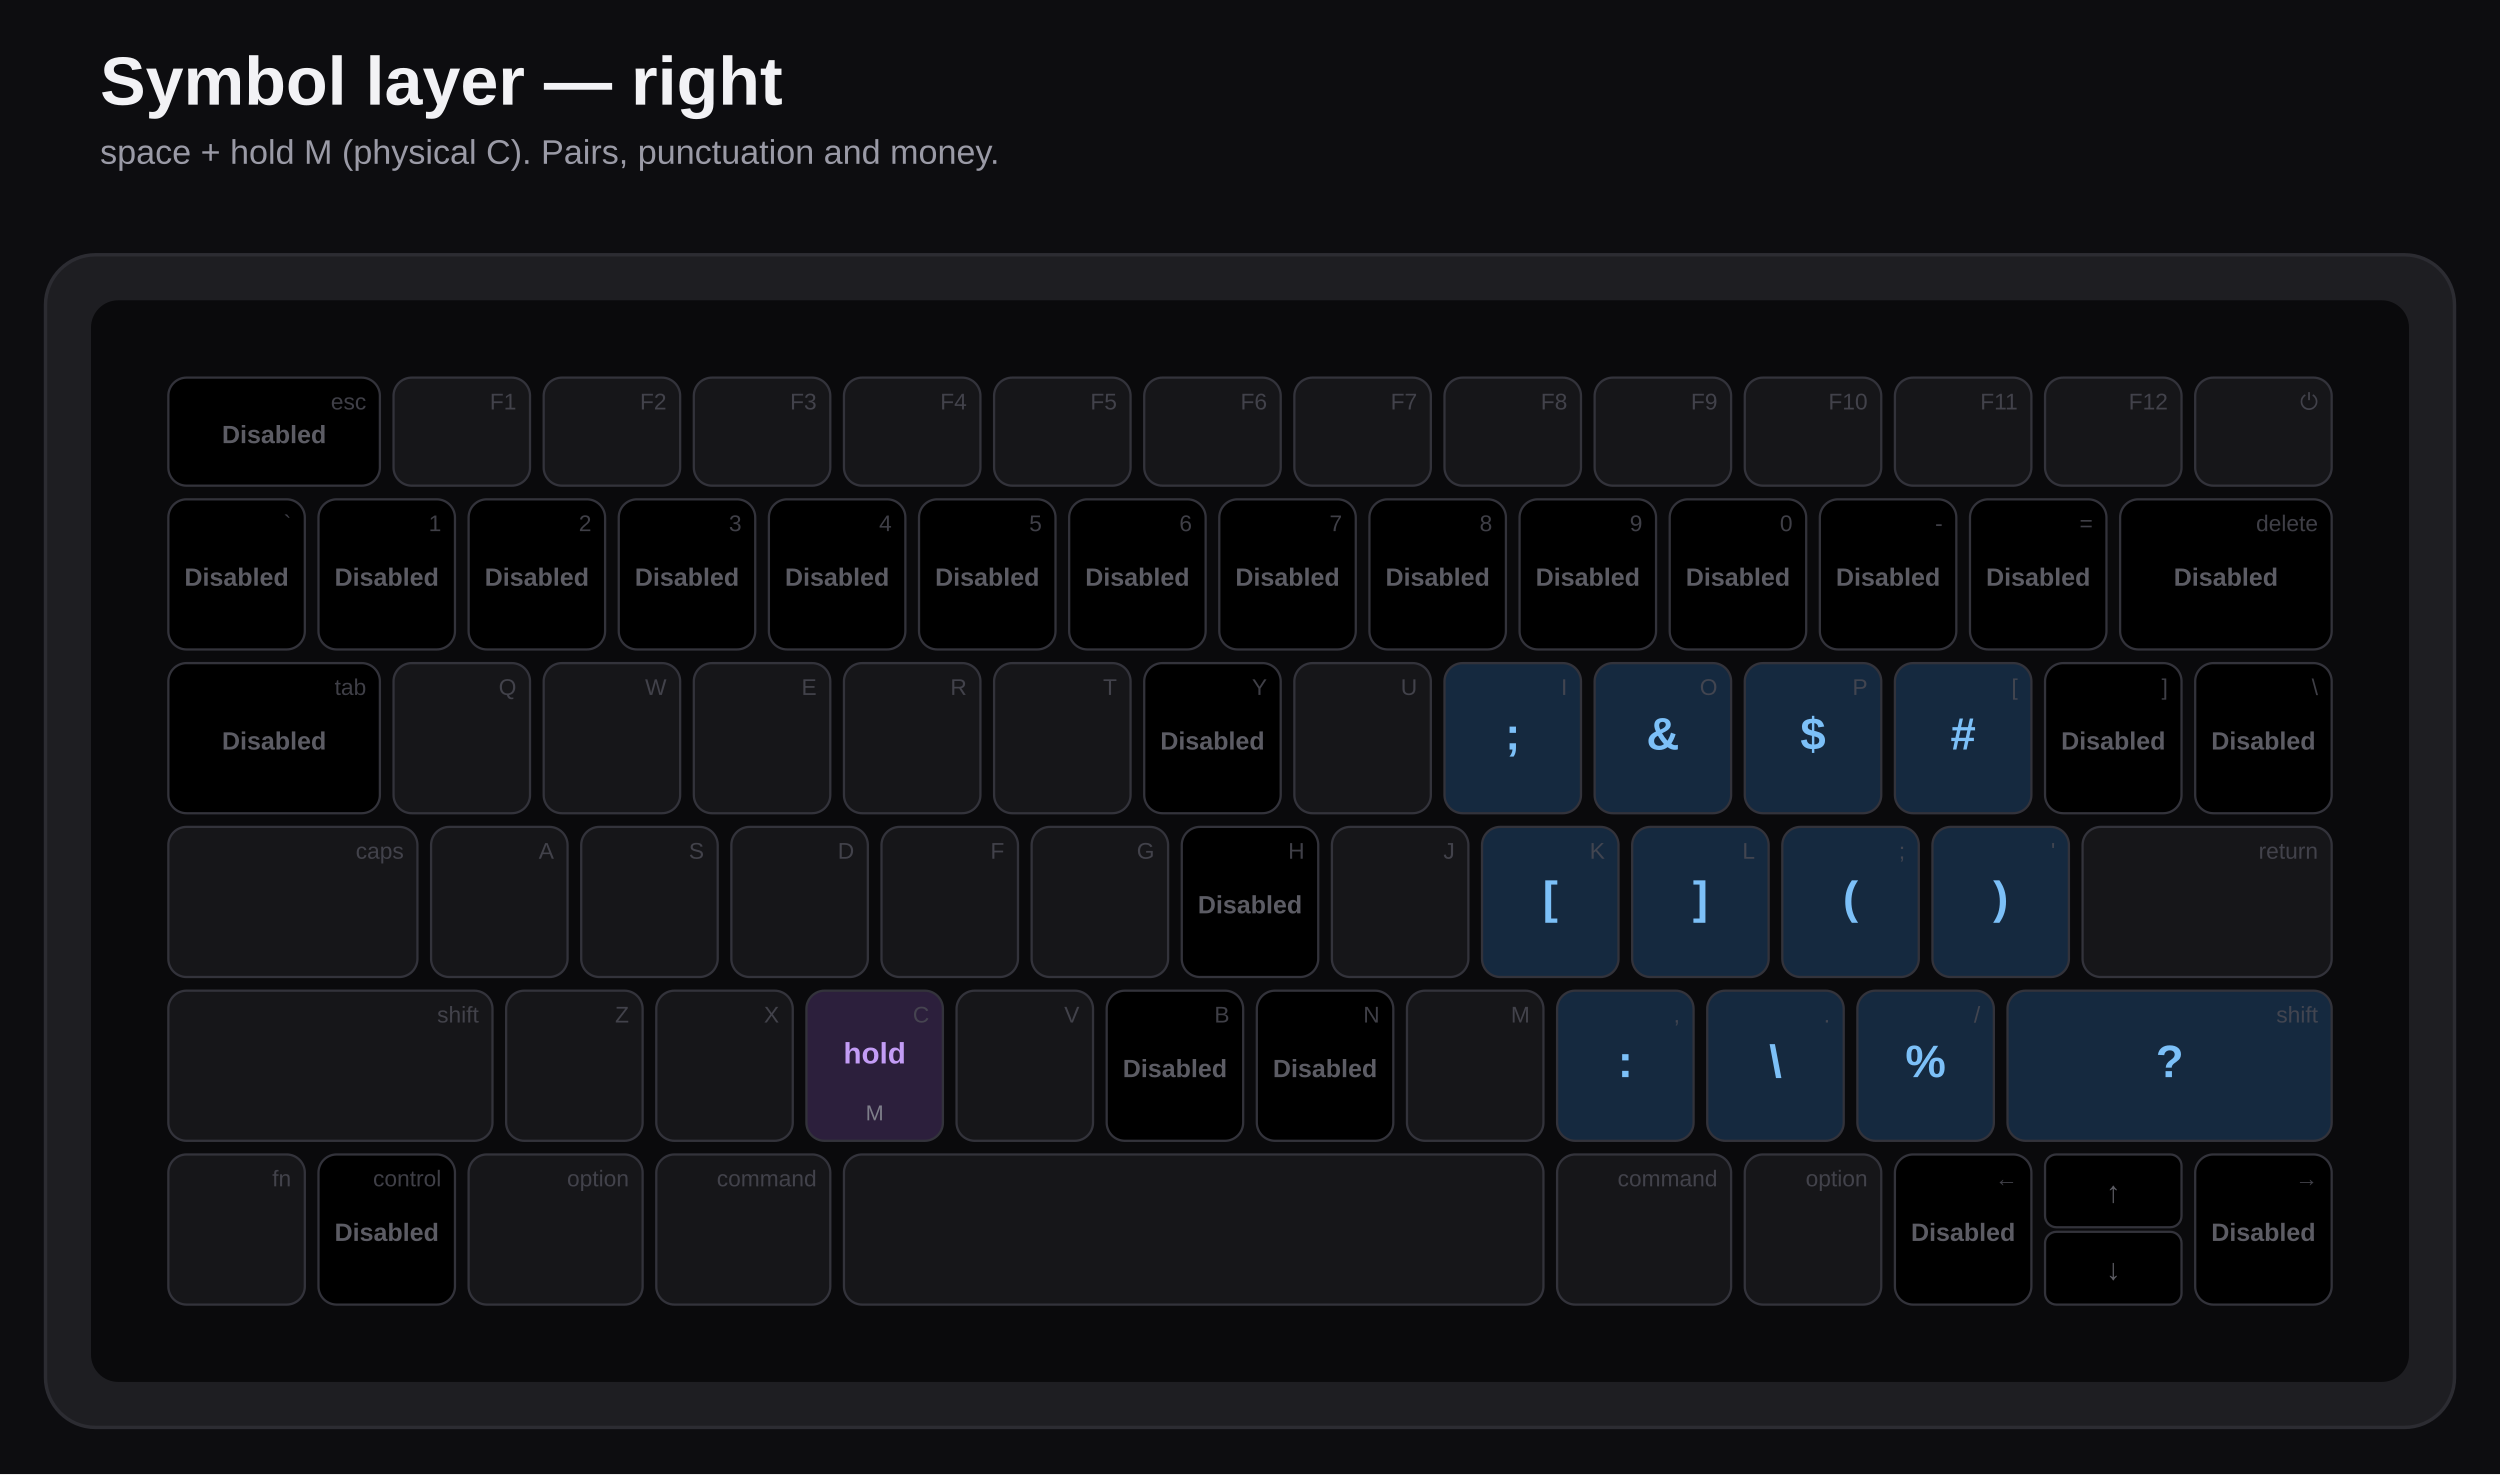
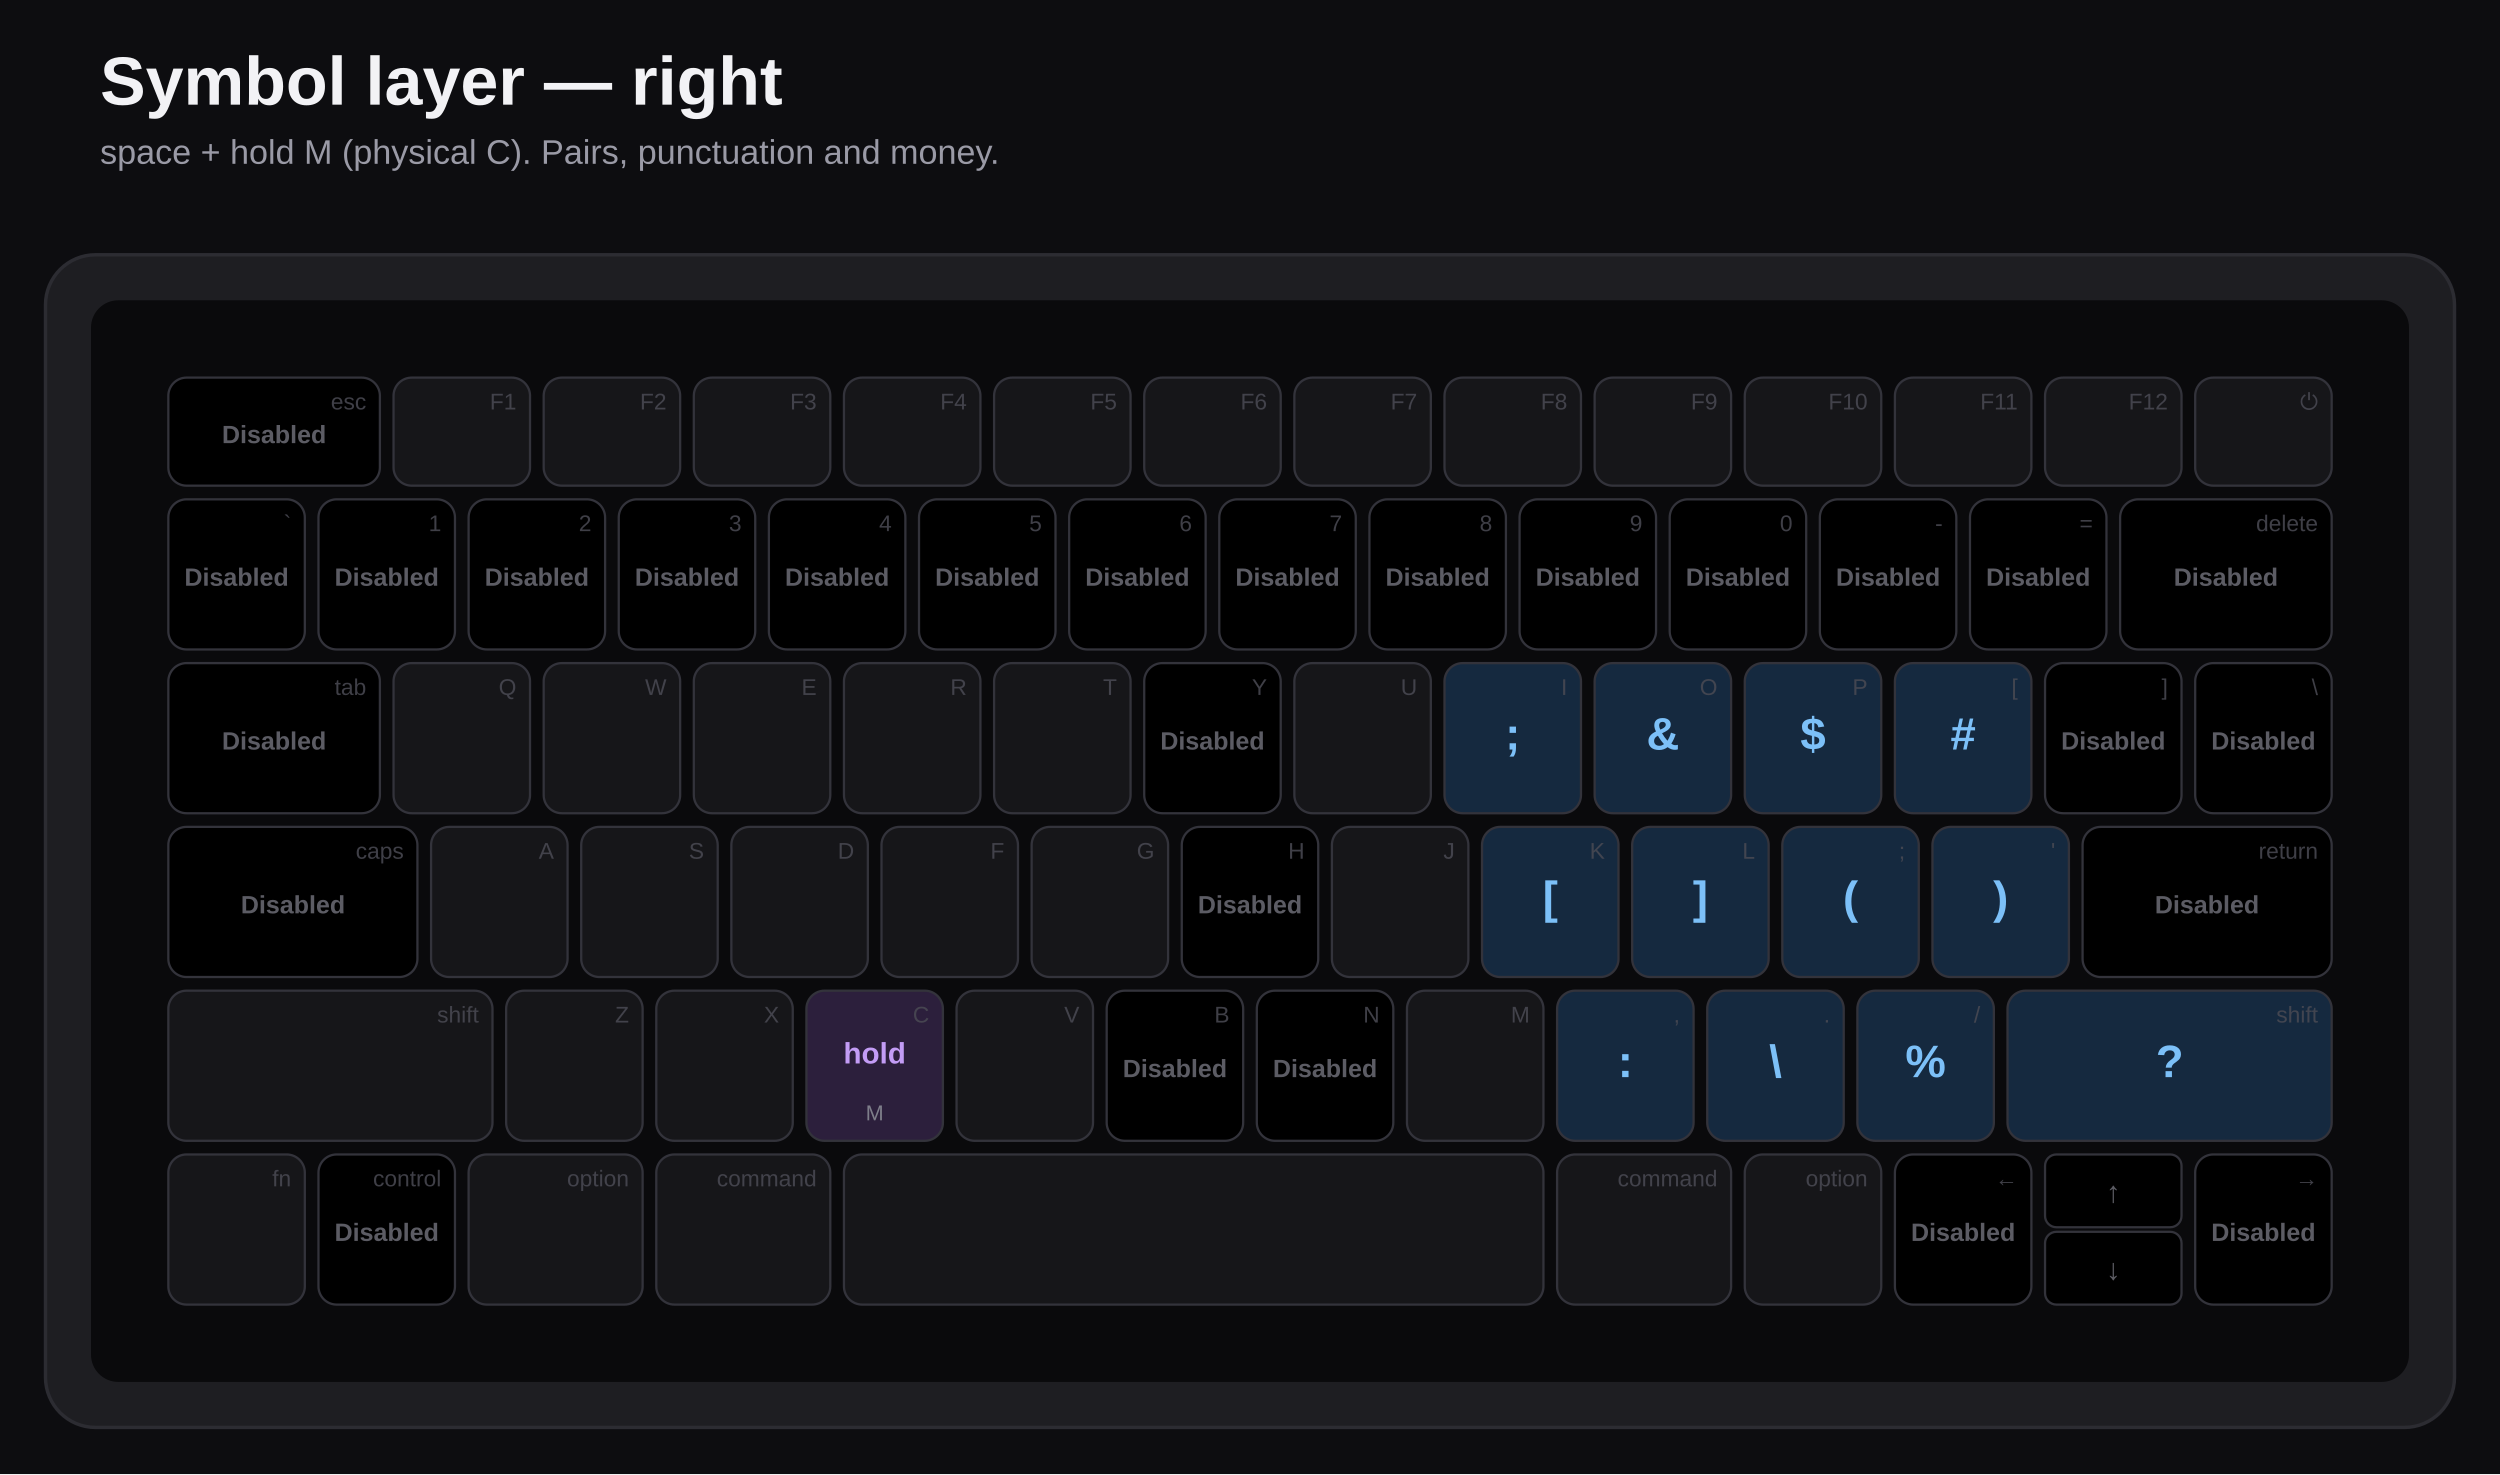
<svg xmlns="http://www.w3.org/2000/svg" width="1099" height="648" viewBox="0 0 1099 648" role="img" aria-label="Symbol layer — right layer of the splitmac">
  <rect width="1099" height="648" fill="#0d0d10" />
  <text x="44.0" y="46.0" fill="#f2f2f5" font-size="30" font-weight="700" text-anchor="start" opacity="1.0" font-family="-apple-system, BlinkMacSystemFont, 'SF Pro Text', 'Helvetica Neue', Arial, sans-serif">Symbol layer — right</text>
  <text x="44.0" y="72.0" fill="#9a9aa6" font-size="15" font-weight="400" text-anchor="start" opacity="1.0" font-family="-apple-system, BlinkMacSystemFont, 'SF Pro Text', 'Helvetica Neue', Arial, sans-serif">space + hold M (physical C). Pairs, punctuation and money.</text>
  <rect x="20.0" y="112.0" width="1059.0" height="515.5" rx="22" fill="#1e1e22" stroke="#2c2c32" stroke-width="1.5" />
  <rect x="40.0" y="132.0" width="1019.0" height="475.5" rx="12" fill="#0a0a0c" />
  <rect x="74.0" y="166.0" width="93.0" height="47.5" rx="8" fill="#000000" stroke="#33333b" stroke-width="1" />
  <text x="161.0" y="180.0" fill="#4a4a53" font-size="10" font-weight="500" text-anchor="end" opacity="0.85" font-family="-apple-system, BlinkMacSystemFont, 'SF Pro Text', 'Helvetica Neue', Arial, sans-serif">esc</text>
  <text x="120.5" y="194.8" fill="#5c5c64" font-size="11" font-weight="600" text-anchor="middle" opacity="1.0" font-family="-apple-system, BlinkMacSystemFont, 'SF Pro Text', 'Helvetica Neue', Arial, sans-serif">Disabled</text>
  <rect x="173.0" y="166.0" width="60.0" height="47.5" rx="8" fill="#161619" stroke="#33333b" stroke-width="1" />
  <text x="227.0" y="180.0" fill="#4a4a53" font-size="10" font-weight="500" text-anchor="end" opacity="0.85" font-family="-apple-system, BlinkMacSystemFont, 'SF Pro Text', 'Helvetica Neue', Arial, sans-serif">F1</text>
  <rect x="239.0" y="166.0" width="60.0" height="47.5" rx="8" fill="#161619" stroke="#33333b" stroke-width="1" />
  <text x="293.0" y="180.0" fill="#4a4a53" font-size="10" font-weight="500" text-anchor="end" opacity="0.85" font-family="-apple-system, BlinkMacSystemFont, 'SF Pro Text', 'Helvetica Neue', Arial, sans-serif">F2</text>
  <rect x="305.0" y="166.0" width="60.0" height="47.5" rx="8" fill="#161619" stroke="#33333b" stroke-width="1" />
  <text x="359.0" y="180.0" fill="#4a4a53" font-size="10" font-weight="500" text-anchor="end" opacity="0.85" font-family="-apple-system, BlinkMacSystemFont, 'SF Pro Text', 'Helvetica Neue', Arial, sans-serif">F3</text>
  <rect x="371.0" y="166.0" width="60.0" height="47.5" rx="8" fill="#161619" stroke="#33333b" stroke-width="1" />
  <text x="425.0" y="180.0" fill="#4a4a53" font-size="10" font-weight="500" text-anchor="end" opacity="0.85" font-family="-apple-system, BlinkMacSystemFont, 'SF Pro Text', 'Helvetica Neue', Arial, sans-serif">F4</text>
  <rect x="437.0" y="166.0" width="60.0" height="47.5" rx="8" fill="#161619" stroke="#33333b" stroke-width="1" />
  <text x="491.0" y="180.0" fill="#4a4a53" font-size="10" font-weight="500" text-anchor="end" opacity="0.85" font-family="-apple-system, BlinkMacSystemFont, 'SF Pro Text', 'Helvetica Neue', Arial, sans-serif">F5</text>
  <rect x="503.0" y="166.0" width="60.0" height="47.5" rx="8" fill="#161619" stroke="#33333b" stroke-width="1" />
  <text x="557.0" y="180.0" fill="#4a4a53" font-size="10" font-weight="500" text-anchor="end" opacity="0.85" font-family="-apple-system, BlinkMacSystemFont, 'SF Pro Text', 'Helvetica Neue', Arial, sans-serif">F6</text>
  <rect x="569.0" y="166.0" width="60.0" height="47.5" rx="8" fill="#161619" stroke="#33333b" stroke-width="1" />
  <text x="623.0" y="180.0" fill="#4a4a53" font-size="10" font-weight="500" text-anchor="end" opacity="0.85" font-family="-apple-system, BlinkMacSystemFont, 'SF Pro Text', 'Helvetica Neue', Arial, sans-serif">F7</text>
  <rect x="635.0" y="166.0" width="60.0" height="47.5" rx="8" fill="#161619" stroke="#33333b" stroke-width="1" />
  <text x="689.0" y="180.0" fill="#4a4a53" font-size="10" font-weight="500" text-anchor="end" opacity="0.85" font-family="-apple-system, BlinkMacSystemFont, 'SF Pro Text', 'Helvetica Neue', Arial, sans-serif">F8</text>
  <rect x="701.0" y="166.0" width="60.0" height="47.5" rx="8" fill="#161619" stroke="#33333b" stroke-width="1" />
  <text x="755.0" y="180.0" fill="#4a4a53" font-size="10" font-weight="500" text-anchor="end" opacity="0.85" font-family="-apple-system, BlinkMacSystemFont, 'SF Pro Text', 'Helvetica Neue', Arial, sans-serif">F9</text>
  <rect x="767.0" y="166.0" width="60.0" height="47.5" rx="8" fill="#161619" stroke="#33333b" stroke-width="1" />
  <text x="821.0" y="180.0" fill="#4a4a53" font-size="10" font-weight="500" text-anchor="end" opacity="0.85" font-family="-apple-system, BlinkMacSystemFont, 'SF Pro Text', 'Helvetica Neue', Arial, sans-serif">F10</text>
  <rect x="833.0" y="166.0" width="60.0" height="47.5" rx="8" fill="#161619" stroke="#33333b" stroke-width="1" />
  <text x="887.0" y="180.0" fill="#4a4a53" font-size="10" font-weight="500" text-anchor="end" opacity="0.85" font-family="-apple-system, BlinkMacSystemFont, 'SF Pro Text', 'Helvetica Neue', Arial, sans-serif">F11</text>
  <rect x="899.0" y="166.0" width="60.0" height="47.5" rx="8" fill="#161619" stroke="#33333b" stroke-width="1" />
  <text x="953.0" y="180.0" fill="#4a4a53" font-size="10" font-weight="500" text-anchor="end" opacity="0.85" font-family="-apple-system, BlinkMacSystemFont, 'SF Pro Text', 'Helvetica Neue', Arial, sans-serif">F12</text>
  <rect x="965.0" y="166.0" width="60.0" height="47.5" rx="8" fill="#161619" stroke="#33333b" stroke-width="1" />
  <text x="1019.0" y="180.0" fill="#4a4a53" font-size="10" font-weight="500" text-anchor="end" opacity="0.85" font-family="-apple-system, BlinkMacSystemFont, 'SF Pro Text', 'Helvetica Neue', Arial, sans-serif">⏻</text>
  <rect x="74.0" y="219.5" width="60.0" height="66.0" rx="8" fill="#000000" stroke="#33333b" stroke-width="1" />
  <text x="128.0" y="233.5" fill="#4a4a53" font-size="10" font-weight="500" text-anchor="end" opacity="0.85" font-family="-apple-system, BlinkMacSystemFont, 'SF Pro Text', 'Helvetica Neue', Arial, sans-serif">`</text>
  <text x="104.0" y="257.5" fill="#5c5c64" font-size="11" font-weight="600" text-anchor="middle" opacity="1.0" font-family="-apple-system, BlinkMacSystemFont, 'SF Pro Text', 'Helvetica Neue', Arial, sans-serif">Disabled</text>
  <rect x="140.0" y="219.5" width="60.0" height="66.0" rx="8" fill="#000000" stroke="#33333b" stroke-width="1" />
  <text x="194.0" y="233.5" fill="#4a4a53" font-size="10" font-weight="500" text-anchor="end" opacity="0.85" font-family="-apple-system, BlinkMacSystemFont, 'SF Pro Text', 'Helvetica Neue', Arial, sans-serif">1</text>
  <text x="170.0" y="257.5" fill="#5c5c64" font-size="11" font-weight="600" text-anchor="middle" opacity="1.0" font-family="-apple-system, BlinkMacSystemFont, 'SF Pro Text', 'Helvetica Neue', Arial, sans-serif">Disabled</text>
  <rect x="206.0" y="219.5" width="60.0" height="66.0" rx="8" fill="#000000" stroke="#33333b" stroke-width="1" />
  <text x="260.0" y="233.5" fill="#4a4a53" font-size="10" font-weight="500" text-anchor="end" opacity="0.85" font-family="-apple-system, BlinkMacSystemFont, 'SF Pro Text', 'Helvetica Neue', Arial, sans-serif">2</text>
  <text x="236.0" y="257.5" fill="#5c5c64" font-size="11" font-weight="600" text-anchor="middle" opacity="1.0" font-family="-apple-system, BlinkMacSystemFont, 'SF Pro Text', 'Helvetica Neue', Arial, sans-serif">Disabled</text>
  <rect x="272.0" y="219.5" width="60.0" height="66.0" rx="8" fill="#000000" stroke="#33333b" stroke-width="1" />
  <text x="326.0" y="233.5" fill="#4a4a53" font-size="10" font-weight="500" text-anchor="end" opacity="0.85" font-family="-apple-system, BlinkMacSystemFont, 'SF Pro Text', 'Helvetica Neue', Arial, sans-serif">3</text>
  <text x="302.0" y="257.5" fill="#5c5c64" font-size="11" font-weight="600" text-anchor="middle" opacity="1.0" font-family="-apple-system, BlinkMacSystemFont, 'SF Pro Text', 'Helvetica Neue', Arial, sans-serif">Disabled</text>
  <rect x="338.0" y="219.5" width="60.0" height="66.0" rx="8" fill="#000000" stroke="#33333b" stroke-width="1" />
  <text x="392.0" y="233.5" fill="#4a4a53" font-size="10" font-weight="500" text-anchor="end" opacity="0.85" font-family="-apple-system, BlinkMacSystemFont, 'SF Pro Text', 'Helvetica Neue', Arial, sans-serif">4</text>
  <text x="368.0" y="257.5" fill="#5c5c64" font-size="11" font-weight="600" text-anchor="middle" opacity="1.0" font-family="-apple-system, BlinkMacSystemFont, 'SF Pro Text', 'Helvetica Neue', Arial, sans-serif">Disabled</text>
  <rect x="404.0" y="219.5" width="60.0" height="66.0" rx="8" fill="#000000" stroke="#33333b" stroke-width="1" />
  <text x="458.0" y="233.5" fill="#4a4a53" font-size="10" font-weight="500" text-anchor="end" opacity="0.85" font-family="-apple-system, BlinkMacSystemFont, 'SF Pro Text', 'Helvetica Neue', Arial, sans-serif">5</text>
  <text x="434.0" y="257.5" fill="#5c5c64" font-size="11" font-weight="600" text-anchor="middle" opacity="1.0" font-family="-apple-system, BlinkMacSystemFont, 'SF Pro Text', 'Helvetica Neue', Arial, sans-serif">Disabled</text>
  <rect x="470.0" y="219.5" width="60.0" height="66.0" rx="8" fill="#000000" stroke="#33333b" stroke-width="1" />
  <text x="524.0" y="233.5" fill="#4a4a53" font-size="10" font-weight="500" text-anchor="end" opacity="0.85" font-family="-apple-system, BlinkMacSystemFont, 'SF Pro Text', 'Helvetica Neue', Arial, sans-serif">6</text>
  <text x="500.0" y="257.5" fill="#5c5c64" font-size="11" font-weight="600" text-anchor="middle" opacity="1.0" font-family="-apple-system, BlinkMacSystemFont, 'SF Pro Text', 'Helvetica Neue', Arial, sans-serif">Disabled</text>
  <rect x="536.0" y="219.5" width="60.0" height="66.0" rx="8" fill="#000000" stroke="#33333b" stroke-width="1" />
  <text x="590.0" y="233.5" fill="#4a4a53" font-size="10" font-weight="500" text-anchor="end" opacity="0.85" font-family="-apple-system, BlinkMacSystemFont, 'SF Pro Text', 'Helvetica Neue', Arial, sans-serif">7</text>
  <text x="566.0" y="257.5" fill="#5c5c64" font-size="11" font-weight="600" text-anchor="middle" opacity="1.0" font-family="-apple-system, BlinkMacSystemFont, 'SF Pro Text', 'Helvetica Neue', Arial, sans-serif">Disabled</text>
  <rect x="602.0" y="219.5" width="60.0" height="66.0" rx="8" fill="#000000" stroke="#33333b" stroke-width="1" />
  <text x="656.0" y="233.5" fill="#4a4a53" font-size="10" font-weight="500" text-anchor="end" opacity="0.85" font-family="-apple-system, BlinkMacSystemFont, 'SF Pro Text', 'Helvetica Neue', Arial, sans-serif">8</text>
  <text x="632.0" y="257.5" fill="#5c5c64" font-size="11" font-weight="600" text-anchor="middle" opacity="1.0" font-family="-apple-system, BlinkMacSystemFont, 'SF Pro Text', 'Helvetica Neue', Arial, sans-serif">Disabled</text>
  <rect x="668.0" y="219.5" width="60.0" height="66.0" rx="8" fill="#000000" stroke="#33333b" stroke-width="1" />
  <text x="722.0" y="233.5" fill="#4a4a53" font-size="10" font-weight="500" text-anchor="end" opacity="0.85" font-family="-apple-system, BlinkMacSystemFont, 'SF Pro Text', 'Helvetica Neue', Arial, sans-serif">9</text>
  <text x="698.0" y="257.5" fill="#5c5c64" font-size="11" font-weight="600" text-anchor="middle" opacity="1.0" font-family="-apple-system, BlinkMacSystemFont, 'SF Pro Text', 'Helvetica Neue', Arial, sans-serif">Disabled</text>
  <rect x="734.0" y="219.5" width="60.0" height="66.0" rx="8" fill="#000000" stroke="#33333b" stroke-width="1" />
  <text x="788.0" y="233.5" fill="#4a4a53" font-size="10" font-weight="500" text-anchor="end" opacity="0.85" font-family="-apple-system, BlinkMacSystemFont, 'SF Pro Text', 'Helvetica Neue', Arial, sans-serif">0</text>
  <text x="764.0" y="257.5" fill="#5c5c64" font-size="11" font-weight="600" text-anchor="middle" opacity="1.0" font-family="-apple-system, BlinkMacSystemFont, 'SF Pro Text', 'Helvetica Neue', Arial, sans-serif">Disabled</text>
  <rect x="800.0" y="219.5" width="60.0" height="66.0" rx="8" fill="#000000" stroke="#33333b" stroke-width="1" />
  <text x="854.0" y="233.5" fill="#4a4a53" font-size="10" font-weight="500" text-anchor="end" opacity="0.85" font-family="-apple-system, BlinkMacSystemFont, 'SF Pro Text', 'Helvetica Neue', Arial, sans-serif">-</text>
  <text x="830.0" y="257.5" fill="#5c5c64" font-size="11" font-weight="600" text-anchor="middle" opacity="1.0" font-family="-apple-system, BlinkMacSystemFont, 'SF Pro Text', 'Helvetica Neue', Arial, sans-serif">Disabled</text>
  <rect x="866.0" y="219.5" width="60.0" height="66.0" rx="8" fill="#000000" stroke="#33333b" stroke-width="1" />
  <text x="920.0" y="233.5" fill="#4a4a53" font-size="10" font-weight="500" text-anchor="end" opacity="0.85" font-family="-apple-system, BlinkMacSystemFont, 'SF Pro Text', 'Helvetica Neue', Arial, sans-serif">=</text>
  <text x="896.0" y="257.5" fill="#5c5c64" font-size="11" font-weight="600" text-anchor="middle" opacity="1.0" font-family="-apple-system, BlinkMacSystemFont, 'SF Pro Text', 'Helvetica Neue', Arial, sans-serif">Disabled</text>
  <rect x="932.0" y="219.5" width="93.0" height="66.0" rx="8" fill="#000000" stroke="#33333b" stroke-width="1" />
  <text x="1019.0" y="233.5" fill="#4a4a53" font-size="10" font-weight="500" text-anchor="end" opacity="0.85" font-family="-apple-system, BlinkMacSystemFont, 'SF Pro Text', 'Helvetica Neue', Arial, sans-serif">delete</text>
  <text x="978.5" y="257.5" fill="#5c5c64" font-size="11" font-weight="600" text-anchor="middle" opacity="1.0" font-family="-apple-system, BlinkMacSystemFont, 'SF Pro Text', 'Helvetica Neue', Arial, sans-serif">Disabled</text>
  <rect x="74.0" y="291.5" width="93.0" height="66.0" rx="8" fill="#000000" stroke="#33333b" stroke-width="1" />
  <text x="161.0" y="305.5" fill="#4a4a53" font-size="10" font-weight="500" text-anchor="end" opacity="0.85" font-family="-apple-system, BlinkMacSystemFont, 'SF Pro Text', 'Helvetica Neue', Arial, sans-serif">tab</text>
  <text x="120.5" y="329.5" fill="#5c5c64" font-size="11" font-weight="600" text-anchor="middle" opacity="1.0" font-family="-apple-system, BlinkMacSystemFont, 'SF Pro Text', 'Helvetica Neue', Arial, sans-serif">Disabled</text>
  <rect x="173.0" y="291.5" width="60.0" height="66.0" rx="8" fill="#161619" stroke="#33333b" stroke-width="1" />
  <text x="227.0" y="305.5" fill="#4a4a53" font-size="10" font-weight="500" text-anchor="end" opacity="0.85" font-family="-apple-system, BlinkMacSystemFont, 'SF Pro Text', 'Helvetica Neue', Arial, sans-serif">Q</text>
  <rect x="239.0" y="291.5" width="60.0" height="66.0" rx="8" fill="#161619" stroke="#33333b" stroke-width="1" />
  <text x="293.0" y="305.5" fill="#4a4a53" font-size="10" font-weight="500" text-anchor="end" opacity="0.85" font-family="-apple-system, BlinkMacSystemFont, 'SF Pro Text', 'Helvetica Neue', Arial, sans-serif">W</text>
  <rect x="305.0" y="291.5" width="60.0" height="66.0" rx="8" fill="#161619" stroke="#33333b" stroke-width="1" />
  <text x="359.0" y="305.5" fill="#4a4a53" font-size="10" font-weight="500" text-anchor="end" opacity="0.85" font-family="-apple-system, BlinkMacSystemFont, 'SF Pro Text', 'Helvetica Neue', Arial, sans-serif">E</text>
  <rect x="371.0" y="291.5" width="60.0" height="66.0" rx="8" fill="#161619" stroke="#33333b" stroke-width="1" />
  <text x="425.0" y="305.5" fill="#4a4a53" font-size="10" font-weight="500" text-anchor="end" opacity="0.85" font-family="-apple-system, BlinkMacSystemFont, 'SF Pro Text', 'Helvetica Neue', Arial, sans-serif">R</text>
  <rect x="437.0" y="291.5" width="60.0" height="66.0" rx="8" fill="#161619" stroke="#33333b" stroke-width="1" />
  <text x="491.0" y="305.5" fill="#4a4a53" font-size="10" font-weight="500" text-anchor="end" opacity="0.85" font-family="-apple-system, BlinkMacSystemFont, 'SF Pro Text', 'Helvetica Neue', Arial, sans-serif">T</text>
  <rect x="503.0" y="291.5" width="60.0" height="66.0" rx="8" fill="#000000" stroke="#33333b" stroke-width="1" />
  <text x="557.0" y="305.5" fill="#4a4a53" font-size="10" font-weight="500" text-anchor="end" opacity="0.85" font-family="-apple-system, BlinkMacSystemFont, 'SF Pro Text', 'Helvetica Neue', Arial, sans-serif">Y</text>
  <text x="533.0" y="329.5" fill="#5c5c64" font-size="11" font-weight="600" text-anchor="middle" opacity="1.0" font-family="-apple-system, BlinkMacSystemFont, 'SF Pro Text', 'Helvetica Neue', Arial, sans-serif">Disabled</text>
  <rect x="569.0" y="291.5" width="60.0" height="66.0" rx="8" fill="#161619" stroke="#33333b" stroke-width="1" />
  <text x="623.0" y="305.5" fill="#4a4a53" font-size="10" font-weight="500" text-anchor="end" opacity="0.85" font-family="-apple-system, BlinkMacSystemFont, 'SF Pro Text', 'Helvetica Neue', Arial, sans-serif">U</text>
  <rect x="635.0" y="291.5" width="60.0" height="66.0" rx="8" fill="#15293f" stroke="#33333b" stroke-width="1" />
  <text x="689.0" y="305.5" fill="#4a4a53" font-size="10" font-weight="500" text-anchor="end" opacity="0.85" font-family="-apple-system, BlinkMacSystemFont, 'SF Pro Text', 'Helvetica Neue', Arial, sans-serif">I</text>
  <text x="665.0" y="329.5" fill="#7cc0f8" font-size="20" font-weight="700" text-anchor="middle" opacity="1.0" font-family="-apple-system, BlinkMacSystemFont, 'SF Pro Text', 'Helvetica Neue', Arial, sans-serif">;</text>
  <rect x="701.0" y="291.5" width="60.0" height="66.0" rx="8" fill="#15293f" stroke="#33333b" stroke-width="1" />
  <text x="755.0" y="305.5" fill="#4a4a53" font-size="10" font-weight="500" text-anchor="end" opacity="0.85" font-family="-apple-system, BlinkMacSystemFont, 'SF Pro Text', 'Helvetica Neue', Arial, sans-serif">O</text>
  <text x="731.0" y="329.5" fill="#7cc0f8" font-size="20" font-weight="700" text-anchor="middle" opacity="1.0" font-family="-apple-system, BlinkMacSystemFont, 'SF Pro Text', 'Helvetica Neue', Arial, sans-serif">&amp;</text>
  <rect x="767.0" y="291.5" width="60.0" height="66.0" rx="8" fill="#15293f" stroke="#33333b" stroke-width="1" />
  <text x="821.0" y="305.5" fill="#4a4a53" font-size="10" font-weight="500" text-anchor="end" opacity="0.85" font-family="-apple-system, BlinkMacSystemFont, 'SF Pro Text', 'Helvetica Neue', Arial, sans-serif">P</text>
  <text x="797.0" y="329.5" fill="#7cc0f8" font-size="20" font-weight="700" text-anchor="middle" opacity="1.0" font-family="-apple-system, BlinkMacSystemFont, 'SF Pro Text', 'Helvetica Neue', Arial, sans-serif">$</text>
  <rect x="833.0" y="291.5" width="60.0" height="66.0" rx="8" fill="#15293f" stroke="#33333b" stroke-width="1" />
  <text x="887.0" y="305.5" fill="#4a4a53" font-size="10" font-weight="500" text-anchor="end" opacity="0.85" font-family="-apple-system, BlinkMacSystemFont, 'SF Pro Text', 'Helvetica Neue', Arial, sans-serif">[</text>
  <text x="863.0" y="329.5" fill="#7cc0f8" font-size="20" font-weight="700" text-anchor="middle" opacity="1.0" font-family="-apple-system, BlinkMacSystemFont, 'SF Pro Text', 'Helvetica Neue', Arial, sans-serif">#</text>
  <rect x="899.0" y="291.5" width="60.0" height="66.0" rx="8" fill="#000000" stroke="#33333b" stroke-width="1" />
  <text x="953.0" y="305.5" fill="#4a4a53" font-size="10" font-weight="500" text-anchor="end" opacity="0.85" font-family="-apple-system, BlinkMacSystemFont, 'SF Pro Text', 'Helvetica Neue', Arial, sans-serif">]</text>
  <text x="929.0" y="329.5" fill="#5c5c64" font-size="11" font-weight="600" text-anchor="middle" opacity="1.0" font-family="-apple-system, BlinkMacSystemFont, 'SF Pro Text', 'Helvetica Neue', Arial, sans-serif">Disabled</text>
  <rect x="965.0" y="291.5" width="60.0" height="66.0" rx="8" fill="#000000" stroke="#33333b" stroke-width="1" />
  <text x="1019.0" y="305.5" fill="#4a4a53" font-size="10" font-weight="500" text-anchor="end" opacity="0.85" font-family="-apple-system, BlinkMacSystemFont, 'SF Pro Text', 'Helvetica Neue', Arial, sans-serif">\</text>
  <text x="995.0" y="329.5" fill="#5c5c64" font-size="11" font-weight="600" text-anchor="middle" opacity="1.0" font-family="-apple-system, BlinkMacSystemFont, 'SF Pro Text', 'Helvetica Neue', Arial, sans-serif">Disabled</text>
-   <rect x="74.0" y="363.5" width="109.5" height="66.0" rx="8" fill="#161619" stroke="#33333b" stroke-width="1" />
+   <rect x="74.0" y="363.5" width="109.5" height="66.0" rx="8" fill="#000000" stroke="#33333b" stroke-width="1" />
  <text x="177.5" y="377.5" fill="#4a4a53" font-size="10" font-weight="500" text-anchor="end" opacity="0.85" font-family="-apple-system, BlinkMacSystemFont, 'SF Pro Text', 'Helvetica Neue', Arial, sans-serif">caps</text>
+   <text x="128.8" y="401.5" fill="#5c5c64" font-size="11" font-weight="600" text-anchor="middle" opacity="1.0" font-family="-apple-system, BlinkMacSystemFont, 'SF Pro Text', 'Helvetica Neue', Arial, sans-serif">Disabled</text>
  <rect x="189.5" y="363.5" width="60.0" height="66.0" rx="8" fill="#161619" stroke="#33333b" stroke-width="1" />
  <text x="243.5" y="377.5" fill="#4a4a53" font-size="10" font-weight="500" text-anchor="end" opacity="0.85" font-family="-apple-system, BlinkMacSystemFont, 'SF Pro Text', 'Helvetica Neue', Arial, sans-serif">A</text>
  <rect x="255.5" y="363.5" width="60.0" height="66.0" rx="8" fill="#161619" stroke="#33333b" stroke-width="1" />
  <text x="309.5" y="377.5" fill="#4a4a53" font-size="10" font-weight="500" text-anchor="end" opacity="0.85" font-family="-apple-system, BlinkMacSystemFont, 'SF Pro Text', 'Helvetica Neue', Arial, sans-serif">S</text>
  <rect x="321.5" y="363.5" width="60.0" height="66.0" rx="8" fill="#161619" stroke="#33333b" stroke-width="1" />
  <text x="375.5" y="377.5" fill="#4a4a53" font-size="10" font-weight="500" text-anchor="end" opacity="0.85" font-family="-apple-system, BlinkMacSystemFont, 'SF Pro Text', 'Helvetica Neue', Arial, sans-serif">D</text>
  <rect x="387.5" y="363.5" width="60.0" height="66.0" rx="8" fill="#161619" stroke="#33333b" stroke-width="1" />
  <text x="441.5" y="377.5" fill="#4a4a53" font-size="10" font-weight="500" text-anchor="end" opacity="0.85" font-family="-apple-system, BlinkMacSystemFont, 'SF Pro Text', 'Helvetica Neue', Arial, sans-serif">F</text>
  <rect x="453.5" y="363.5" width="60.0" height="66.0" rx="8" fill="#161619" stroke="#33333b" stroke-width="1" />
  <text x="507.5" y="377.5" fill="#4a4a53" font-size="10" font-weight="500" text-anchor="end" opacity="0.85" font-family="-apple-system, BlinkMacSystemFont, 'SF Pro Text', 'Helvetica Neue', Arial, sans-serif">G</text>
  <rect x="519.5" y="363.5" width="60.0" height="66.0" rx="8" fill="#000000" stroke="#33333b" stroke-width="1" />
  <text x="573.5" y="377.5" fill="#4a4a53" font-size="10" font-weight="500" text-anchor="end" opacity="0.85" font-family="-apple-system, BlinkMacSystemFont, 'SF Pro Text', 'Helvetica Neue', Arial, sans-serif">H</text>
  <text x="549.5" y="401.5" fill="#5c5c64" font-size="11" font-weight="600" text-anchor="middle" opacity="1.0" font-family="-apple-system, BlinkMacSystemFont, 'SF Pro Text', 'Helvetica Neue', Arial, sans-serif">Disabled</text>
  <rect x="585.5" y="363.5" width="60.0" height="66.0" rx="8" fill="#161619" stroke="#33333b" stroke-width="1" />
  <text x="639.5" y="377.5" fill="#4a4a53" font-size="10" font-weight="500" text-anchor="end" opacity="0.85" font-family="-apple-system, BlinkMacSystemFont, 'SF Pro Text', 'Helvetica Neue', Arial, sans-serif">J</text>
  <rect x="651.5" y="363.5" width="60.0" height="66.0" rx="8" fill="#15293f" stroke="#33333b" stroke-width="1" />
  <text x="705.5" y="377.5" fill="#4a4a53" font-size="10" font-weight="500" text-anchor="end" opacity="0.85" font-family="-apple-system, BlinkMacSystemFont, 'SF Pro Text', 'Helvetica Neue', Arial, sans-serif">K</text>
  <text x="681.5" y="401.5" fill="#7cc0f8" font-size="20" font-weight="700" text-anchor="middle" opacity="1.0" font-family="-apple-system, BlinkMacSystemFont, 'SF Pro Text', 'Helvetica Neue', Arial, sans-serif">[</text>
  <rect x="717.5" y="363.5" width="60.0" height="66.0" rx="8" fill="#15293f" stroke="#33333b" stroke-width="1" />
  <text x="771.5" y="377.5" fill="#4a4a53" font-size="10" font-weight="500" text-anchor="end" opacity="0.85" font-family="-apple-system, BlinkMacSystemFont, 'SF Pro Text', 'Helvetica Neue', Arial, sans-serif">L</text>
  <text x="747.5" y="401.5" fill="#7cc0f8" font-size="20" font-weight="700" text-anchor="middle" opacity="1.0" font-family="-apple-system, BlinkMacSystemFont, 'SF Pro Text', 'Helvetica Neue', Arial, sans-serif">]</text>
  <rect x="783.5" y="363.5" width="60.0" height="66.0" rx="8" fill="#15293f" stroke="#33333b" stroke-width="1" />
  <text x="837.5" y="377.5" fill="#4a4a53" font-size="10" font-weight="500" text-anchor="end" opacity="0.85" font-family="-apple-system, BlinkMacSystemFont, 'SF Pro Text', 'Helvetica Neue', Arial, sans-serif">;</text>
  <text x="813.5" y="401.5" fill="#7cc0f8" font-size="20" font-weight="700" text-anchor="middle" opacity="1.0" font-family="-apple-system, BlinkMacSystemFont, 'SF Pro Text', 'Helvetica Neue', Arial, sans-serif">(</text>
  <rect x="849.5" y="363.5" width="60.0" height="66.0" rx="8" fill="#15293f" stroke="#33333b" stroke-width="1" />
  <text x="903.5" y="377.5" fill="#4a4a53" font-size="10" font-weight="500" text-anchor="end" opacity="0.85" font-family="-apple-system, BlinkMacSystemFont, 'SF Pro Text', 'Helvetica Neue', Arial, sans-serif">'</text>
  <text x="879.5" y="401.5" fill="#7cc0f8" font-size="20" font-weight="700" text-anchor="middle" opacity="1.0" font-family="-apple-system, BlinkMacSystemFont, 'SF Pro Text', 'Helvetica Neue', Arial, sans-serif">)</text>
-   <rect x="915.5" y="363.5" width="109.5" height="66.0" rx="8" fill="#161619" stroke="#33333b" stroke-width="1" />
+   <rect x="915.5" y="363.5" width="109.5" height="66.0" rx="8" fill="#000000" stroke="#33333b" stroke-width="1" />
  <text x="1019.0" y="377.5" fill="#4a4a53" font-size="10" font-weight="500" text-anchor="end" opacity="0.85" font-family="-apple-system, BlinkMacSystemFont, 'SF Pro Text', 'Helvetica Neue', Arial, sans-serif">return</text>
+   <text x="970.2" y="401.5" fill="#5c5c64" font-size="11" font-weight="600" text-anchor="middle" opacity="1.0" font-family="-apple-system, BlinkMacSystemFont, 'SF Pro Text', 'Helvetica Neue', Arial, sans-serif">Disabled</text>
  <rect x="74.0" y="435.5" width="142.5" height="66.0" rx="8" fill="#161619" stroke="#33333b" stroke-width="1" />
  <text x="210.5" y="449.5" fill="#4a4a53" font-size="10" font-weight="500" text-anchor="end" opacity="0.85" font-family="-apple-system, BlinkMacSystemFont, 'SF Pro Text', 'Helvetica Neue', Arial, sans-serif">shift</text>
  <rect x="222.5" y="435.5" width="60.0" height="66.0" rx="8" fill="#161619" stroke="#33333b" stroke-width="1" />
  <text x="276.5" y="449.5" fill="#4a4a53" font-size="10" font-weight="500" text-anchor="end" opacity="0.85" font-family="-apple-system, BlinkMacSystemFont, 'SF Pro Text', 'Helvetica Neue', Arial, sans-serif">Z</text>
  <rect x="288.5" y="435.5" width="60.0" height="66.0" rx="8" fill="#161619" stroke="#33333b" stroke-width="1" />
  <text x="342.5" y="449.5" fill="#4a4a53" font-size="10" font-weight="500" text-anchor="end" opacity="0.85" font-family="-apple-system, BlinkMacSystemFont, 'SF Pro Text', 'Helvetica Neue', Arial, sans-serif">X</text>
  <rect x="354.5" y="435.5" width="60.0" height="66.0" rx="8" fill="#2c1f3c" stroke="#33333b" stroke-width="1" />
  <text x="408.5" y="449.5" fill="#4a4a53" font-size="10" font-weight="500" text-anchor="end" opacity="0.85" font-family="-apple-system, BlinkMacSystemFont, 'SF Pro Text', 'Helvetica Neue', Arial, sans-serif">C</text>
  <text x="384.5" y="467.5" fill="#c39cf5" font-size="13" font-weight="600" text-anchor="middle" opacity="1.0" font-family="-apple-system, BlinkMacSystemFont, 'SF Pro Text', 'Helvetica Neue', Arial, sans-serif">hold</text>
  <text x="384.5" y="492.5" fill="#7e7e8a" font-size="9.5" font-weight="500" text-anchor="middle" opacity="1.0" font-family="-apple-system, BlinkMacSystemFont, 'SF Pro Text', 'Helvetica Neue', Arial, sans-serif">M</text>
  <rect x="420.5" y="435.5" width="60.0" height="66.0" rx="8" fill="#161619" stroke="#33333b" stroke-width="1" />
  <text x="474.5" y="449.5" fill="#4a4a53" font-size="10" font-weight="500" text-anchor="end" opacity="0.85" font-family="-apple-system, BlinkMacSystemFont, 'SF Pro Text', 'Helvetica Neue', Arial, sans-serif">V</text>
  <rect x="486.5" y="435.5" width="60.0" height="66.0" rx="8" fill="#000000" stroke="#33333b" stroke-width="1" />
  <text x="540.5" y="449.5" fill="#4a4a53" font-size="10" font-weight="500" text-anchor="end" opacity="0.85" font-family="-apple-system, BlinkMacSystemFont, 'SF Pro Text', 'Helvetica Neue', Arial, sans-serif">B</text>
  <text x="516.5" y="473.5" fill="#5c5c64" font-size="11" font-weight="600" text-anchor="middle" opacity="1.0" font-family="-apple-system, BlinkMacSystemFont, 'SF Pro Text', 'Helvetica Neue', Arial, sans-serif">Disabled</text>
  <rect x="552.5" y="435.5" width="60.0" height="66.0" rx="8" fill="#000000" stroke="#33333b" stroke-width="1" />
  <text x="606.5" y="449.5" fill="#4a4a53" font-size="10" font-weight="500" text-anchor="end" opacity="0.85" font-family="-apple-system, BlinkMacSystemFont, 'SF Pro Text', 'Helvetica Neue', Arial, sans-serif">N</text>
  <text x="582.5" y="473.5" fill="#5c5c64" font-size="11" font-weight="600" text-anchor="middle" opacity="1.0" font-family="-apple-system, BlinkMacSystemFont, 'SF Pro Text', 'Helvetica Neue', Arial, sans-serif">Disabled</text>
  <rect x="618.5" y="435.5" width="60.0" height="66.0" rx="8" fill="#161619" stroke="#33333b" stroke-width="1" />
  <text x="672.5" y="449.5" fill="#4a4a53" font-size="10" font-weight="500" text-anchor="end" opacity="0.85" font-family="-apple-system, BlinkMacSystemFont, 'SF Pro Text', 'Helvetica Neue', Arial, sans-serif">M</text>
  <rect x="684.5" y="435.5" width="60.0" height="66.0" rx="8" fill="#15293f" stroke="#33333b" stroke-width="1" />
  <text x="738.5" y="449.5" fill="#4a4a53" font-size="10" font-weight="500" text-anchor="end" opacity="0.85" font-family="-apple-system, BlinkMacSystemFont, 'SF Pro Text', 'Helvetica Neue', Arial, sans-serif">,</text>
  <text x="714.5" y="473.5" fill="#7cc0f8" font-size="20" font-weight="700" text-anchor="middle" opacity="1.0" font-family="-apple-system, BlinkMacSystemFont, 'SF Pro Text', 'Helvetica Neue', Arial, sans-serif">:</text>
  <rect x="750.5" y="435.5" width="60.0" height="66.0" rx="8" fill="#15293f" stroke="#33333b" stroke-width="1" />
  <text x="804.5" y="449.5" fill="#4a4a53" font-size="10" font-weight="500" text-anchor="end" opacity="0.85" font-family="-apple-system, BlinkMacSystemFont, 'SF Pro Text', 'Helvetica Neue', Arial, sans-serif">.</text>
  <text x="780.5" y="473.5" fill="#7cc0f8" font-size="20" font-weight="700" text-anchor="middle" opacity="1.0" font-family="-apple-system, BlinkMacSystemFont, 'SF Pro Text', 'Helvetica Neue', Arial, sans-serif">\</text>
  <rect x="816.5" y="435.5" width="60.0" height="66.0" rx="8" fill="#15293f" stroke="#33333b" stroke-width="1" />
  <text x="870.5" y="449.5" fill="#4a4a53" font-size="10" font-weight="500" text-anchor="end" opacity="0.85" font-family="-apple-system, BlinkMacSystemFont, 'SF Pro Text', 'Helvetica Neue', Arial, sans-serif">/</text>
  <text x="846.5" y="473.5" fill="#7cc0f8" font-size="20" font-weight="700" text-anchor="middle" opacity="1.0" font-family="-apple-system, BlinkMacSystemFont, 'SF Pro Text', 'Helvetica Neue', Arial, sans-serif">%</text>
  <rect x="882.5" y="435.5" width="142.5" height="66.0" rx="8" fill="#15293f" stroke="#33333b" stroke-width="1" />
  <text x="1019.0" y="449.5" fill="#4a4a53" font-size="10" font-weight="500" text-anchor="end" opacity="0.85" font-family="-apple-system, BlinkMacSystemFont, 'SF Pro Text', 'Helvetica Neue', Arial, sans-serif">shift</text>
  <text x="953.8" y="473.5" fill="#7cc0f8" font-size="20" font-weight="700" text-anchor="middle" opacity="1.0" font-family="-apple-system, BlinkMacSystemFont, 'SF Pro Text', 'Helvetica Neue', Arial, sans-serif">?</text>
  <rect x="74.0" y="507.5" width="60.0" height="66.0" rx="8" fill="#161619" stroke="#33333b" stroke-width="1" />
  <text x="128.0" y="521.5" fill="#4a4a53" font-size="10" font-weight="500" text-anchor="end" opacity="0.85" font-family="-apple-system, BlinkMacSystemFont, 'SF Pro Text', 'Helvetica Neue', Arial, sans-serif">fn</text>
  <rect x="140.0" y="507.5" width="60.0" height="66.0" rx="8" fill="#000000" stroke="#33333b" stroke-width="1" />
  <text x="194.0" y="521.5" fill="#4a4a53" font-size="10" font-weight="500" text-anchor="end" opacity="0.85" font-family="-apple-system, BlinkMacSystemFont, 'SF Pro Text', 'Helvetica Neue', Arial, sans-serif">control</text>
  <text x="170.0" y="545.5" fill="#5c5c64" font-size="11" font-weight="600" text-anchor="middle" opacity="1.0" font-family="-apple-system, BlinkMacSystemFont, 'SF Pro Text', 'Helvetica Neue', Arial, sans-serif">Disabled</text>
  <rect x="206.0" y="507.5" width="76.5" height="66.0" rx="8" fill="#161619" stroke="#33333b" stroke-width="1" />
  <text x="276.5" y="521.5" fill="#4a4a53" font-size="10" font-weight="500" text-anchor="end" opacity="0.85" font-family="-apple-system, BlinkMacSystemFont, 'SF Pro Text', 'Helvetica Neue', Arial, sans-serif">option</text>
  <rect x="288.5" y="507.5" width="76.5" height="66.0" rx="8" fill="#161619" stroke="#33333b" stroke-width="1" />
  <text x="359.0" y="521.5" fill="#4a4a53" font-size="10" font-weight="500" text-anchor="end" opacity="0.85" font-family="-apple-system, BlinkMacSystemFont, 'SF Pro Text', 'Helvetica Neue', Arial, sans-serif">command</text>
  <rect x="371.0" y="507.5" width="307.5" height="66.0" rx="8" fill="#161619" stroke="#33333b" stroke-width="1" />
  <rect x="684.5" y="507.5" width="76.5" height="66.0" rx="8" fill="#161619" stroke="#33333b" stroke-width="1" />
  <text x="755.0" y="521.5" fill="#4a4a53" font-size="10" font-weight="500" text-anchor="end" opacity="0.85" font-family="-apple-system, BlinkMacSystemFont, 'SF Pro Text', 'Helvetica Neue', Arial, sans-serif">command</text>
  <rect x="767.0" y="507.5" width="60.0" height="66.0" rx="8" fill="#161619" stroke="#33333b" stroke-width="1" />
  <text x="821.0" y="521.5" fill="#4a4a53" font-size="10" font-weight="500" text-anchor="end" opacity="0.85" font-family="-apple-system, BlinkMacSystemFont, 'SF Pro Text', 'Helvetica Neue', Arial, sans-serif">option</text>
  <rect x="833.0" y="507.5" width="60.0" height="66.0" rx="8" fill="#000000" stroke="#33333b" stroke-width="1" />
  <text x="887.0" y="521.5" fill="#4a4a53" font-size="10" font-weight="500" text-anchor="end" opacity="0.85" font-family="-apple-system, BlinkMacSystemFont, 'SF Pro Text', 'Helvetica Neue', Arial, sans-serif">←</text>
  <text x="863.0" y="545.5" fill="#5c5c64" font-size="11" font-weight="600" text-anchor="middle" opacity="1.0" font-family="-apple-system, BlinkMacSystemFont, 'SF Pro Text', 'Helvetica Neue', Arial, sans-serif">Disabled</text>
  <rect x="899.0" y="507.5" width="60.0" height="32.0" rx="5" fill="#000000" stroke="#33333b" stroke-width="1" />
  <text x="929.0" y="528.5" fill="#5c5c64" font-size="13" font-weight="600" text-anchor="middle" opacity="1.0" font-family="-apple-system, BlinkMacSystemFont, 'SF Pro Text', 'Helvetica Neue', Arial, sans-serif">↑</text>
  <rect x="899.0" y="541.5" width="60.0" height="32.0" rx="5" fill="#000000" stroke="#33333b" stroke-width="1" />
  <text x="929.0" y="562.5" fill="#5c5c64" font-size="13" font-weight="600" text-anchor="middle" opacity="1.0" font-family="-apple-system, BlinkMacSystemFont, 'SF Pro Text', 'Helvetica Neue', Arial, sans-serif">↓</text>
  <rect x="965.0" y="507.5" width="60.0" height="66.0" rx="8" fill="#000000" stroke="#33333b" stroke-width="1" />
  <text x="1019.0" y="521.5" fill="#4a4a53" font-size="10" font-weight="500" text-anchor="end" opacity="0.85" font-family="-apple-system, BlinkMacSystemFont, 'SF Pro Text', 'Helvetica Neue', Arial, sans-serif">→</text>
  <text x="995.0" y="545.5" fill="#5c5c64" font-size="11" font-weight="600" text-anchor="middle" opacity="1.0" font-family="-apple-system, BlinkMacSystemFont, 'SF Pro Text', 'Helvetica Neue', Arial, sans-serif">Disabled</text>
</svg>
